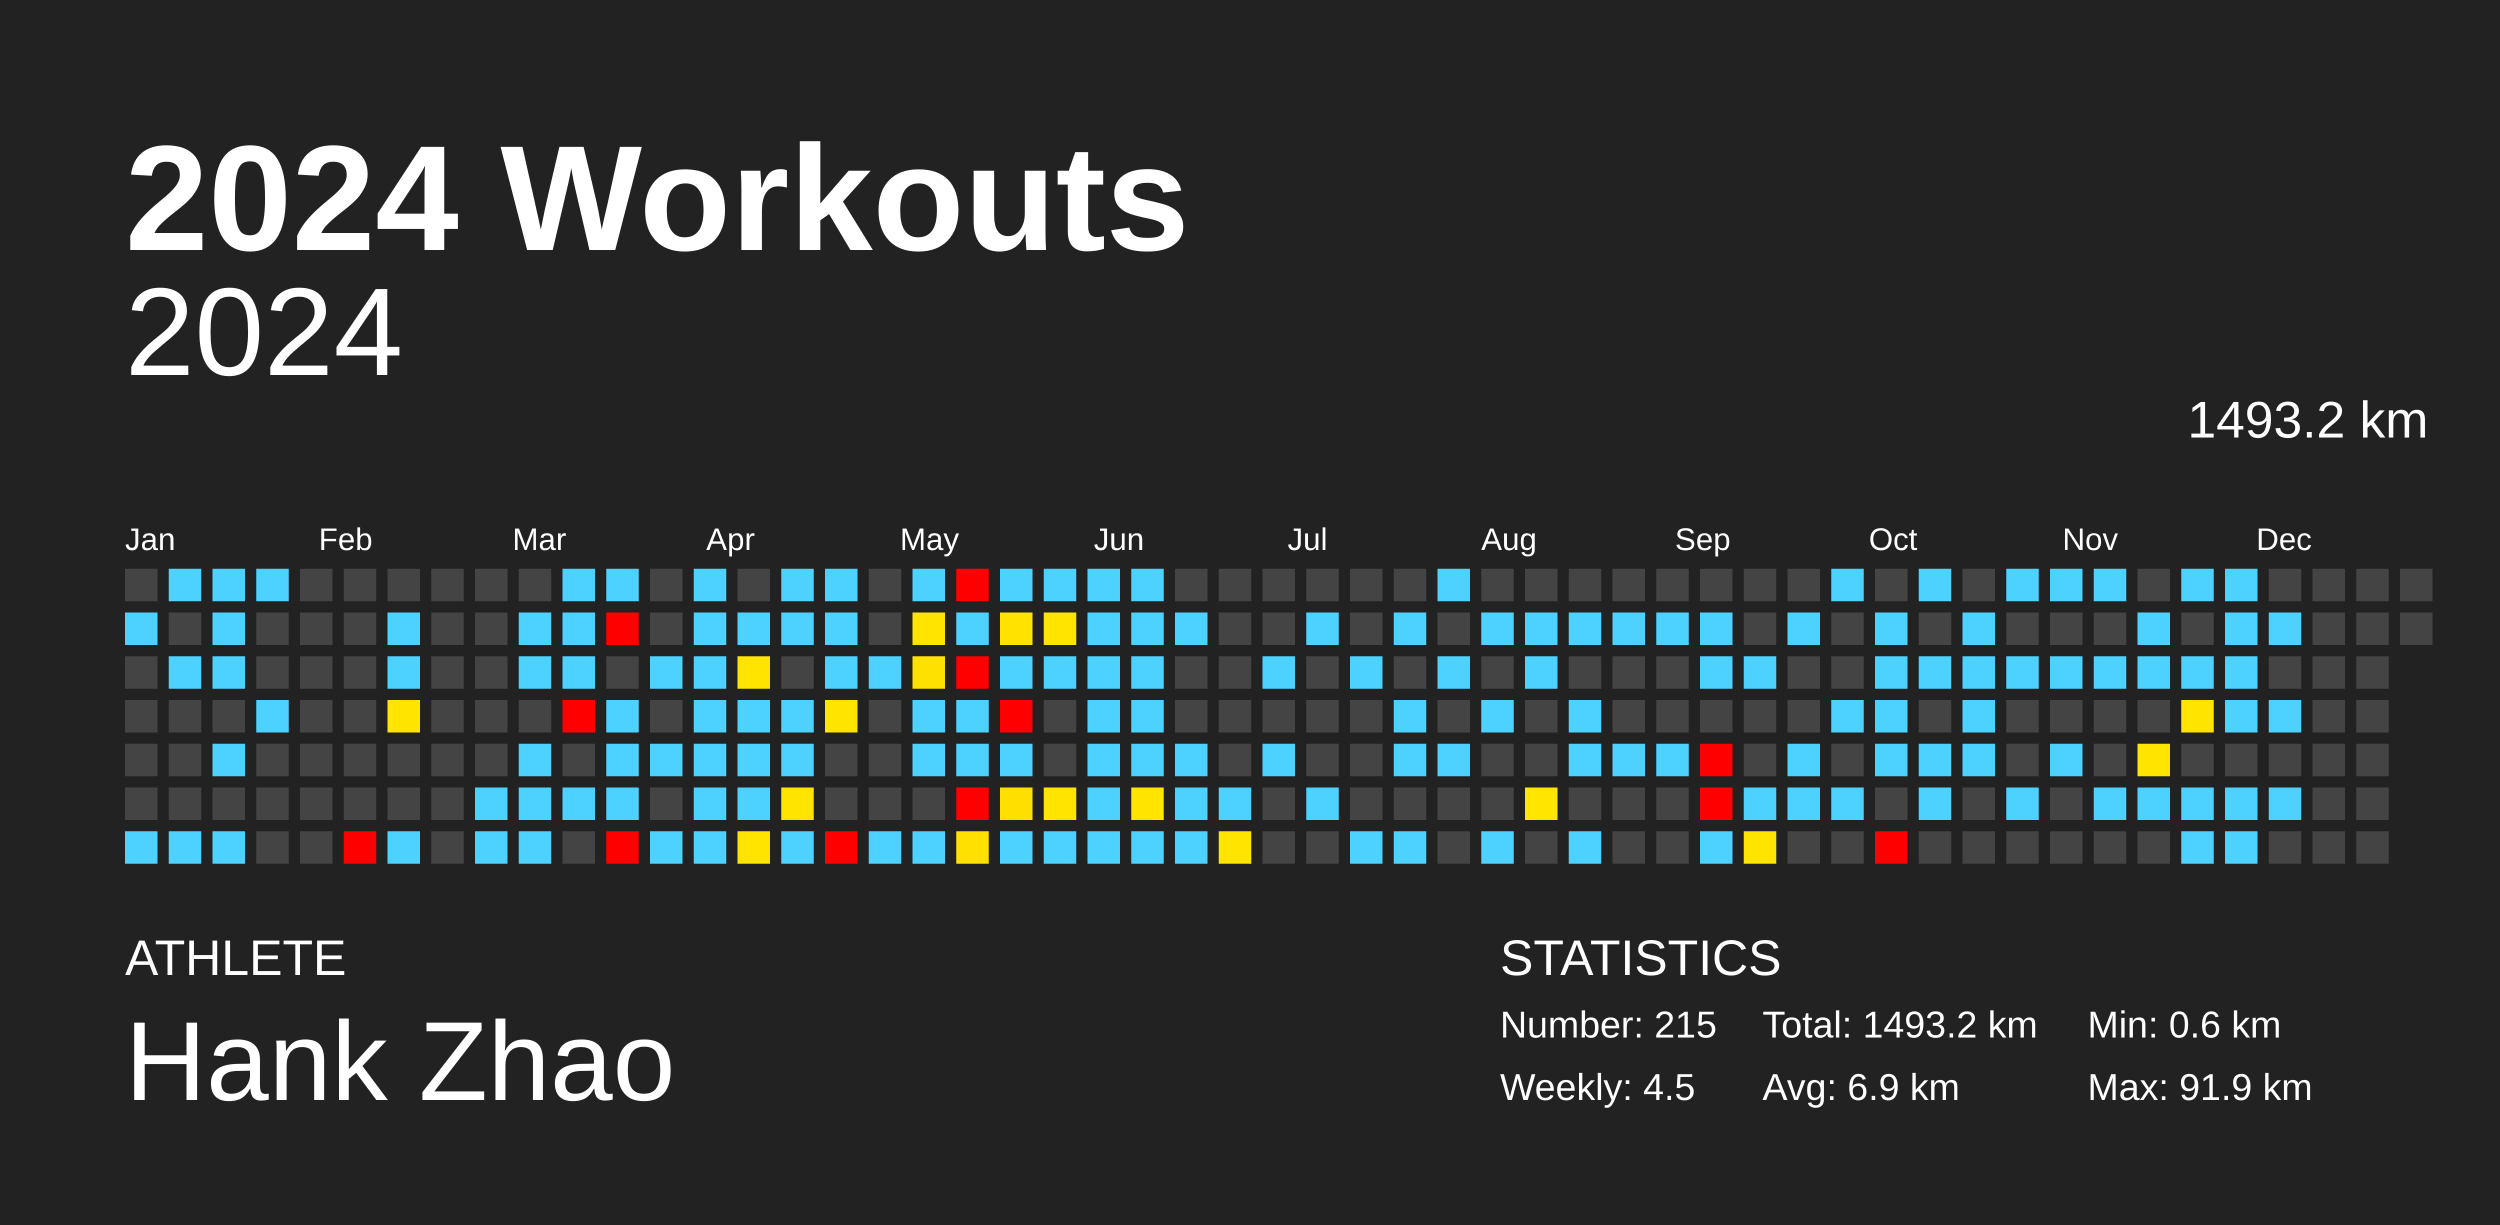
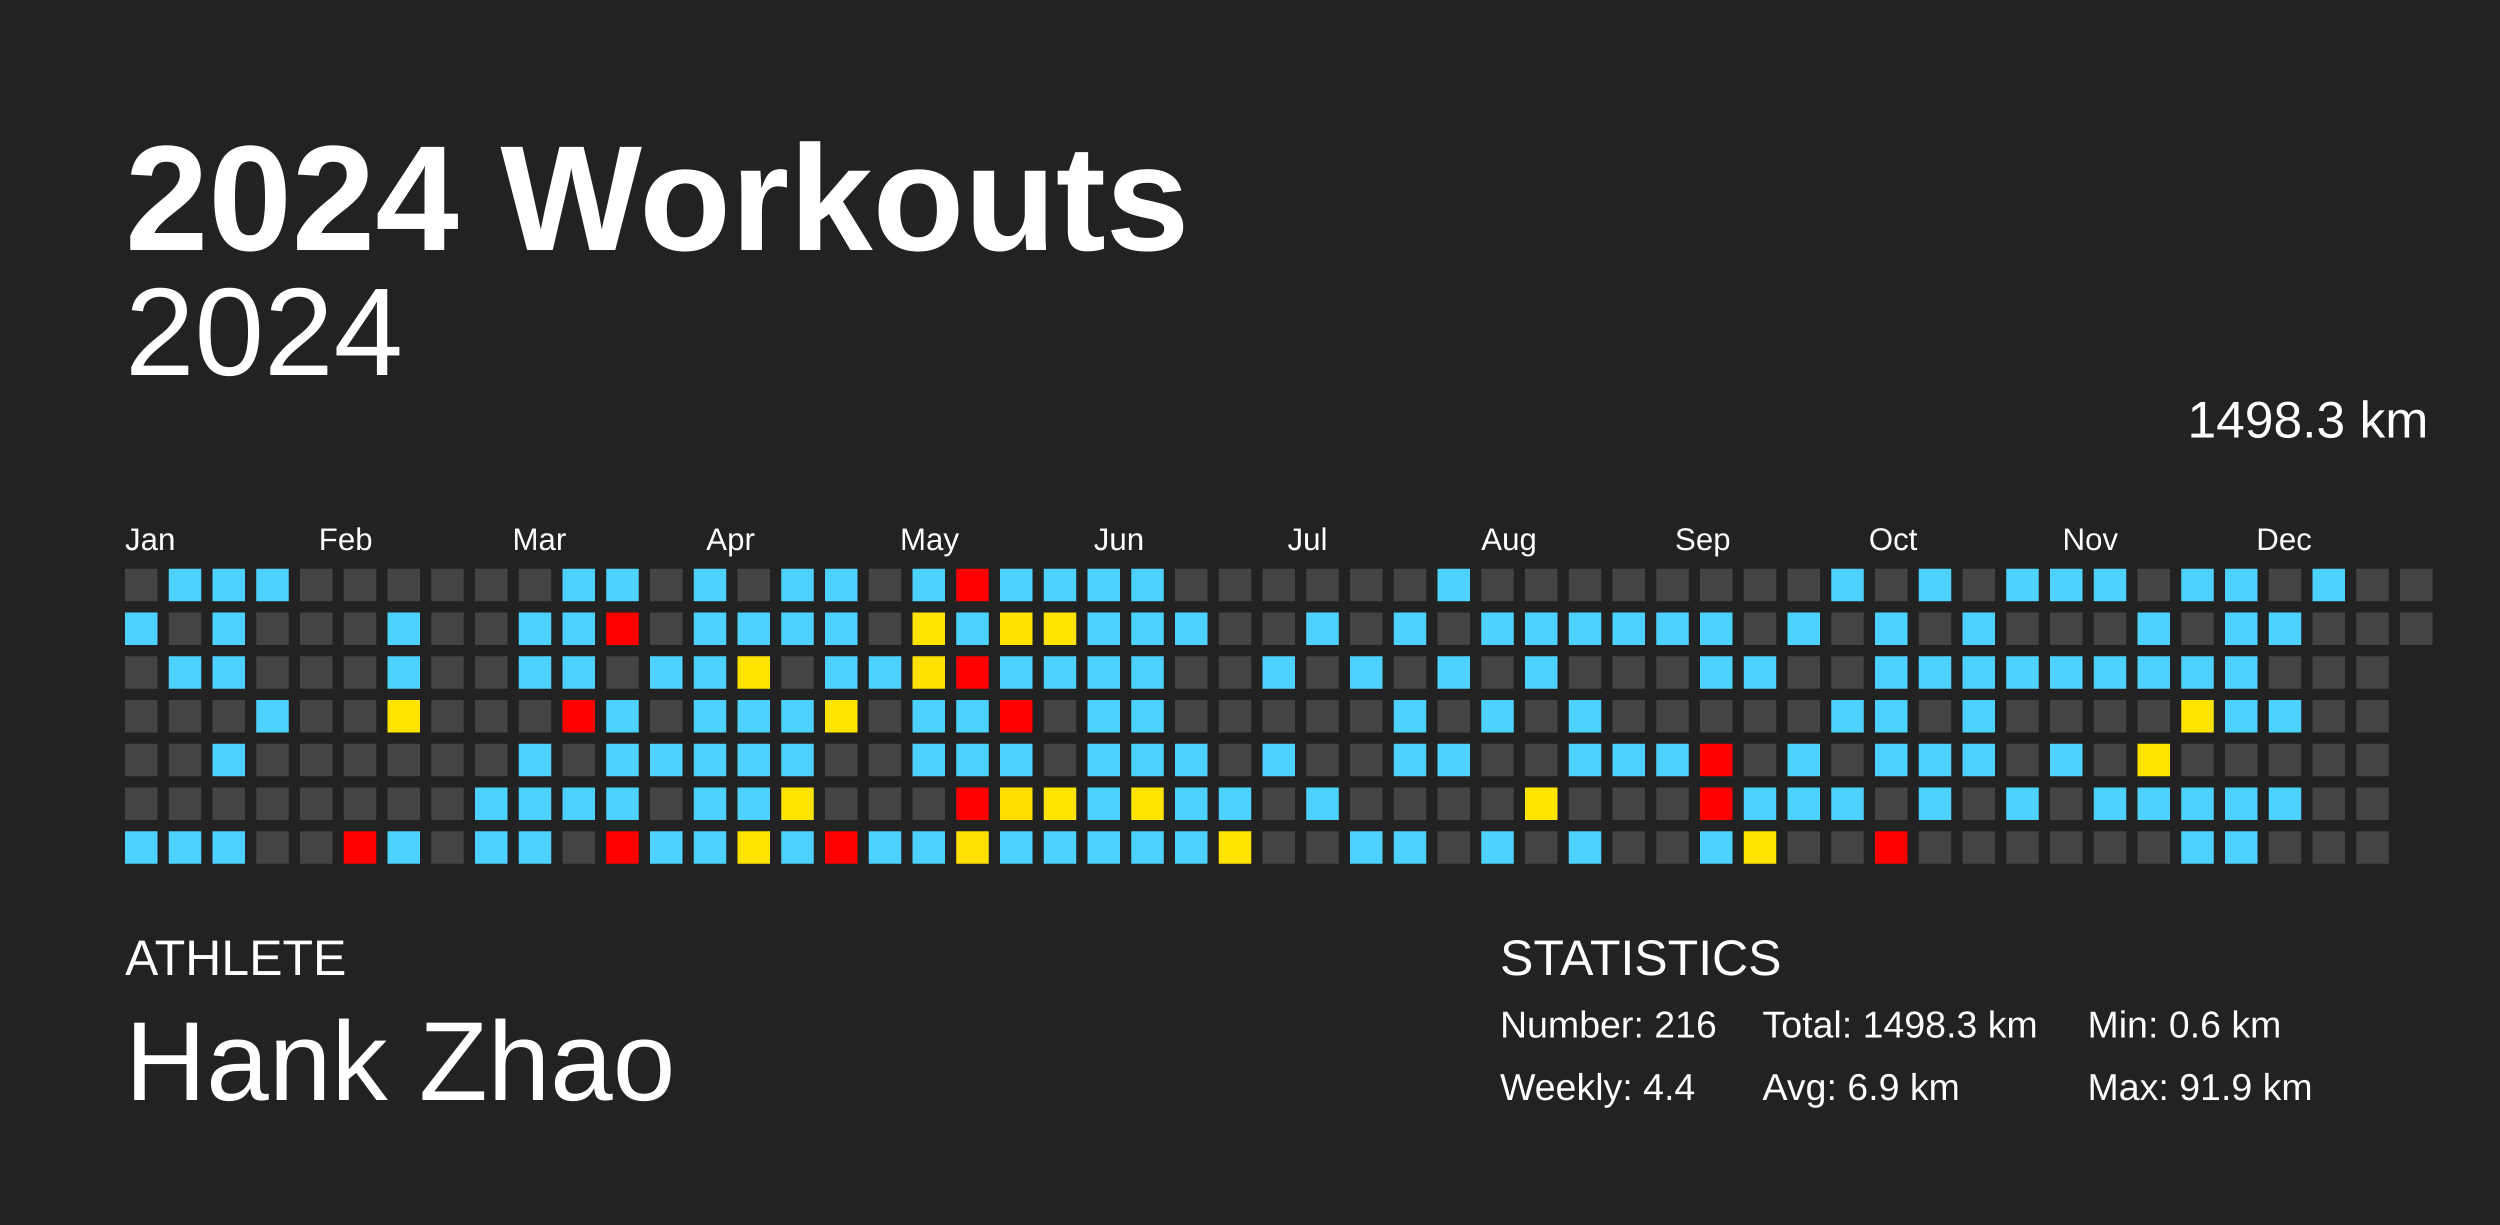
<svg xmlns="http://www.w3.org/2000/svg" baseProfile="full" height="98mm" version="1.1" viewBox="0,0,200,98" width="200mm">
  <defs />
  <rect fill="#222222" height="98" width="200" x="0" y="0" />
  <text fill="#FFFFFF" style="font-size:12px; font-family:Arial; font-weight:bold;" x="10" y="20">2024 Workouts</text>
  <text fill="#FFFFFF" style="font-size:4px; font-family:Arial" x="10" y="78">ATHLETE</text>
  <text fill="#FFFFFF" style="font-size:9px; font-family:Arial" x="10" y="88">Hank Zhao</text>
  <text fill="#FFFFFF" style="font-size:4px; font-family:Arial" x="120" y="78">STATISTICS</text>
-   <text fill="#FFFFFF" style="font-size:3px; font-family:Arial" x="120" y="83">Number: 215</text>
-   <text fill="#FFFFFF" style="font-size:3px; font-family:Arial" x="120" y="88">Weekly: 4.5</text>
-   <text fill="#FFFFFF" style="font-size:3px; font-family:Arial" x="141" y="83">Total: 1493.2 km</text>
+   <text fill="#FFFFFF" style="font-size:3px; font-family:Arial" x="120" y="83">Number: 216</text>
+   <text fill="#FFFFFF" style="font-size:3px; font-family:Arial" x="120" y="88">Weekly: 4.4</text>
+   <text fill="#FFFFFF" style="font-size:3px; font-family:Arial" x="141" y="83">Total: 1498.3 km</text>
  <text fill="#FFFFFF" style="font-size:3px; font-family:Arial" x="141" y="88">Avg: 6.9 km</text>
  <text fill="#FFFFFF" style="font-size:3px; font-family:Arial" x="167" y="83">Min: 0.6 km</text>
  <text fill="#FFFFFF" style="font-size:3px; font-family:Arial" x="167" y="88">Max: 91.9 km</text>
  <text alignment-baseline="hanging" fill="#FFFFFF" style="font-size:10.0px; font-family:Arial;" x="10" y="30">2024</text>
-   <text alignment-baseline="hanging" fill="#FFFFFF" style="font-size:4.125px; font-family:Arial;" x="175" y="35">1493.2 km</text>
+   <text alignment-baseline="hanging" fill="#FFFFFF" style="font-size:4.125px; font-family:Arial;" x="175" y="35">1498.3 km</text>
  <text fill="#FFFFFF" style="font-size:2.5px; font-family:Arial" x="10.0" y="44">Jan</text>
  <text fill="#FFFFFF" style="font-size:2.5px; font-family:Arial" x="25.5" y="44">Feb</text>
  <text fill="#FFFFFF" style="font-size:2.5px; font-family:Arial" x="41.0" y="44">Mar</text>
  <text fill="#FFFFFF" style="font-size:2.5px; font-family:Arial" x="56.5" y="44">Apr</text>
  <text fill="#FFFFFF" style="font-size:2.5px; font-family:Arial" x="72.0" y="44">May</text>
  <text fill="#FFFFFF" style="font-size:2.5px; font-family:Arial" x="87.5" y="44">Jun</text>
  <text fill="#FFFFFF" style="font-size:2.5px; font-family:Arial" x="103.0" y="44">Jul</text>
  <text fill="#FFFFFF" style="font-size:2.5px; font-family:Arial" x="118.5" y="44">Aug</text>
  <text fill="#FFFFFF" style="font-size:2.5px; font-family:Arial" x="134.0" y="44">Sep</text>
  <text fill="#FFFFFF" style="font-size:2.5px; font-family:Arial" x="149.5" y="44">Oct</text>
  <text fill="#FFFFFF" style="font-size:2.5px; font-family:Arial" x="165.0" y="44">Nov</text>
  <text fill="#FFFFFF" style="font-size:2.5px; font-family:Arial" x="180.5" y="44">Dec</text>
  <rect fill="#444444" height="2.6" width="2.6" x="10.0" y="45.5" />
  <rect fill="#4dd2ff" height="2.6" width="2.6" x="10.0" y="49.0" />
  <rect fill="#444444" height="2.6" width="2.6" x="10.0" y="52.5" />
  <rect fill="#444444" height="2.6" width="2.6" x="10.0" y="56.0" />
  <rect fill="#444444" height="2.6" width="2.6" x="10.0" y="59.5" />
  <rect fill="#444444" height="2.6" width="2.6" x="10.0" y="63.0" />
  <rect fill="#4dd2ff" height="2.6" width="2.6" x="10.0" y="66.5" />
  <rect fill="#4dd2ff" height="2.6" width="2.6" x="13.5" y="45.5" />
  <rect fill="#444444" height="2.6" width="2.6" x="13.5" y="49.0" />
  <rect fill="#4dd2ff" height="2.6" width="2.6" x="13.5" y="52.5" />
  <rect fill="#444444" height="2.6" width="2.6" x="13.5" y="56.0" />
  <rect fill="#444444" height="2.6" width="2.6" x="13.5" y="59.5" />
  <rect fill="#444444" height="2.6" width="2.6" x="13.5" y="63.0" />
  <rect fill="#4dd2ff" height="2.6" width="2.6" x="13.5" y="66.5" />
  <rect fill="#4dd2ff" height="2.6" width="2.6" x="17.0" y="45.5" />
  <rect fill="#4dd2ff" height="2.6" width="2.6" x="17.0" y="49.0" />
  <rect fill="#4dd2ff" height="2.6" width="2.6" x="17.0" y="52.5" />
  <rect fill="#444444" height="2.6" width="2.6" x="17.0" y="56.0" />
  <rect fill="#4dd2ff" height="2.6" width="2.6" x="17.0" y="59.5" />
  <rect fill="#444444" height="2.6" width="2.6" x="17.0" y="63.0" />
  <rect fill="#4dd2ff" height="2.6" width="2.6" x="17.0" y="66.5" />
  <rect fill="#4dd2ff" height="2.6" width="2.6" x="20.5" y="45.5" />
  <rect fill="#444444" height="2.6" width="2.6" x="20.5" y="49.0" />
  <rect fill="#444444" height="2.6" width="2.6" x="20.5" y="52.5" />
  <rect fill="#4dd2ff" height="2.6" width="2.6" x="20.5" y="56.0" />
  <rect fill="#444444" height="2.6" width="2.6" x="20.5" y="59.5" />
  <rect fill="#444444" height="2.6" width="2.6" x="20.5" y="63.0" />
  <rect fill="#444444" height="2.6" width="2.6" x="20.5" y="66.5" />
  <rect fill="#444444" height="2.6" width="2.6" x="24.0" y="45.5" />
  <rect fill="#444444" height="2.6" width="2.6" x="24.0" y="49.0" />
  <rect fill="#444444" height="2.6" width="2.6" x="24.0" y="52.5" />
  <rect fill="#444444" height="2.6" width="2.6" x="24.0" y="56.0" />
  <rect fill="#444444" height="2.6" width="2.6" x="24.0" y="59.5" />
  <rect fill="#444444" height="2.6" width="2.6" x="24.0" y="63.0" />
  <rect fill="#444444" height="2.6" width="2.6" x="24.0" y="66.5" />
  <rect fill="#444444" height="2.6" width="2.6" x="27.5" y="45.5" />
  <rect fill="#444444" height="2.6" width="2.6" x="27.5" y="49.0" />
  <rect fill="#444444" height="2.6" width="2.6" x="27.5" y="52.5" />
  <rect fill="#444444" height="2.6" width="2.6" x="27.5" y="56.0" />
  <rect fill="#444444" height="2.6" width="2.6" x="27.5" y="59.5" />
  <rect fill="#444444" height="2.6" width="2.6" x="27.5" y="63.0" />
  <rect fill="red" height="2.6" width="2.6" x="27.5" y="66.5" />
  <rect fill="#444444" height="2.6" width="2.6" x="31.0" y="45.5" />
  <rect fill="#4dd2ff" height="2.6" width="2.6" x="31.0" y="49.0" />
  <rect fill="#4dd2ff" height="2.6" width="2.6" x="31.0" y="52.5" />
  <rect fill="#ffe400" height="2.6" width="2.6" x="31.0" y="56.0" />
  <rect fill="#444444" height="2.6" width="2.6" x="31.0" y="59.5" />
  <rect fill="#444444" height="2.6" width="2.6" x="31.0" y="63.0" />
  <rect fill="#4dd2ff" height="2.6" width="2.6" x="31.0" y="66.5" />
  <rect fill="#444444" height="2.6" width="2.6" x="34.5" y="45.5" />
  <rect fill="#444444" height="2.6" width="2.6" x="34.5" y="49.0" />
  <rect fill="#444444" height="2.6" width="2.6" x="34.5" y="52.5" />
  <rect fill="#444444" height="2.6" width="2.6" x="34.5" y="56.0" />
  <rect fill="#444444" height="2.6" width="2.6" x="34.5" y="59.5" />
  <rect fill="#444444" height="2.6" width="2.6" x="34.5" y="63.0" />
  <rect fill="#444444" height="2.6" width="2.6" x="34.5" y="66.5" />
  <rect fill="#444444" height="2.6" width="2.6" x="38.0" y="45.5" />
  <rect fill="#444444" height="2.6" width="2.6" x="38.0" y="49.0" />
  <rect fill="#444444" height="2.6" width="2.6" x="38.0" y="52.5" />
  <rect fill="#444444" height="2.6" width="2.6" x="38.0" y="56.0" />
  <rect fill="#444444" height="2.6" width="2.6" x="38.0" y="59.5" />
  <rect fill="#4dd2ff" height="2.6" width="2.6" x="38.0" y="63.0" />
  <rect fill="#4dd2ff" height="2.6" width="2.6" x="38.0" y="66.5" />
  <rect fill="#444444" height="2.6" width="2.6" x="41.5" y="45.5" />
  <rect fill="#4dd2ff" height="2.6" width="2.6" x="41.5" y="49.0" />
  <rect fill="#4dd2ff" height="2.6" width="2.6" x="41.5" y="52.5" />
  <rect fill="#444444" height="2.6" width="2.6" x="41.5" y="56.0" />
  <rect fill="#4dd2ff" height="2.6" width="2.6" x="41.5" y="59.5" />
  <rect fill="#4dd2ff" height="2.6" width="2.6" x="41.5" y="63.0" />
  <rect fill="#4dd2ff" height="2.6" width="2.6" x="41.5" y="66.5" />
  <rect fill="#4dd2ff" height="2.6" width="2.6" x="45.0" y="45.5" />
  <rect fill="#4dd2ff" height="2.6" width="2.6" x="45.0" y="49.0" />
  <rect fill="#4dd2ff" height="2.6" width="2.6" x="45.0" y="52.5" />
  <rect fill="red" height="2.6" width="2.6" x="45.0" y="56.0" />
  <rect fill="#444444" height="2.6" width="2.6" x="45.0" y="59.5" />
  <rect fill="#4dd2ff" height="2.6" width="2.6" x="45.0" y="63.0" />
  <rect fill="#444444" height="2.6" width="2.6" x="45.0" y="66.5" />
  <rect fill="#4dd2ff" height="2.6" width="2.6" x="48.5" y="45.5" />
  <rect fill="red" height="2.6" width="2.6" x="48.5" y="49.0" />
  <rect fill="#444444" height="2.6" width="2.6" x="48.5" y="52.5" />
  <rect fill="#4dd2ff" height="2.6" width="2.6" x="48.5" y="56.0" />
  <rect fill="#4dd2ff" height="2.6" width="2.6" x="48.5" y="59.5" />
  <rect fill="#4dd2ff" height="2.6" width="2.6" x="48.5" y="63.0" />
  <rect fill="red" height="2.6" width="2.6" x="48.5" y="66.5" />
  <rect fill="#444444" height="2.6" width="2.6" x="52.0" y="45.5" />
  <rect fill="#444444" height="2.6" width="2.6" x="52.0" y="49.0" />
  <rect fill="#4dd2ff" height="2.6" width="2.6" x="52.0" y="52.5" />
  <rect fill="#444444" height="2.6" width="2.6" x="52.0" y="56.0" />
  <rect fill="#4dd2ff" height="2.6" width="2.6" x="52.0" y="59.5" />
  <rect fill="#444444" height="2.6" width="2.6" x="52.0" y="63.0" />
  <rect fill="#4dd2ff" height="2.6" width="2.6" x="52.0" y="66.5" />
  <rect fill="#4dd2ff" height="2.6" width="2.6" x="55.5" y="45.5" />
  <rect fill="#4dd2ff" height="2.6" width="2.6" x="55.5" y="49.0" />
  <rect fill="#4dd2ff" height="2.6" width="2.6" x="55.5" y="52.5" />
  <rect fill="#4dd2ff" height="2.6" width="2.6" x="55.5" y="56.0" />
  <rect fill="#4dd2ff" height="2.6" width="2.6" x="55.5" y="59.5" />
  <rect fill="#4dd2ff" height="2.6" width="2.6" x="55.5" y="63.0" />
  <rect fill="#4dd2ff" height="2.6" width="2.6" x="55.5" y="66.5" />
  <rect fill="#444444" height="2.6" width="2.6" x="59.0" y="45.5" />
  <rect fill="#4dd2ff" height="2.6" width="2.6" x="59.0" y="49.0" />
  <rect fill="#ffe400" height="2.6" width="2.6" x="59.0" y="52.5" />
  <rect fill="#4dd2ff" height="2.6" width="2.6" x="59.0" y="56.0" />
  <rect fill="#4dd2ff" height="2.6" width="2.6" x="59.0" y="59.5" />
  <rect fill="#4dd2ff" height="2.6" width="2.6" x="59.0" y="63.0" />
  <rect fill="#ffe400" height="2.6" width="2.6" x="59.0" y="66.5" />
  <rect fill="#4dd2ff" height="2.6" width="2.6" x="62.5" y="45.5" />
  <rect fill="#4dd2ff" height="2.6" width="2.6" x="62.5" y="49.0" />
  <rect fill="#444444" height="2.6" width="2.6" x="62.5" y="52.5" />
  <rect fill="#4dd2ff" height="2.6" width="2.6" x="62.5" y="56.0" />
  <rect fill="#4dd2ff" height="2.6" width="2.6" x="62.5" y="59.5" />
  <rect fill="#ffe400" height="2.6" width="2.6" x="62.5" y="63.0" />
  <rect fill="#4dd2ff" height="2.6" width="2.6" x="62.5" y="66.5" />
  <rect fill="#4dd2ff" height="2.6" width="2.6" x="66.0" y="45.5" />
  <rect fill="#4dd2ff" height="2.6" width="2.6" x="66.0" y="49.0" />
  <rect fill="#4dd2ff" height="2.6" width="2.6" x="66.0" y="52.5" />
  <rect fill="#ffe400" height="2.6" width="2.6" x="66.0" y="56.0" />
  <rect fill="#444444" height="2.6" width="2.6" x="66.0" y="59.5" />
  <rect fill="#444444" height="2.6" width="2.6" x="66.0" y="63.0" />
  <rect fill="red" height="2.6" width="2.6" x="66.0" y="66.5" />
  <rect fill="#444444" height="2.6" width="2.6" x="69.5" y="45.5" />
  <rect fill="#444444" height="2.6" width="2.6" x="69.5" y="49.0" />
  <rect fill="#4dd2ff" height="2.6" width="2.6" x="69.5" y="52.5" />
  <rect fill="#444444" height="2.6" width="2.6" x="69.5" y="56.0" />
  <rect fill="#444444" height="2.6" width="2.6" x="69.5" y="59.5" />
  <rect fill="#444444" height="2.6" width="2.6" x="69.5" y="63.0" />
  <rect fill="#4dd2ff" height="2.6" width="2.6" x="69.5" y="66.5" />
  <rect fill="#4dd2ff" height="2.6" width="2.6" x="73.0" y="45.5" />
  <rect fill="#ffe400" height="2.6" width="2.6" x="73.0" y="49.0" />
  <rect fill="#ffe100" height="2.6" width="2.6" x="73.0" y="52.5" />
  <rect fill="#4dd2ff" height="2.6" width="2.6" x="73.0" y="56.0" />
  <rect fill="#4dd2ff" height="2.6" width="2.6" x="73.0" y="59.5" />
  <rect fill="#444444" height="2.6" width="2.6" x="73.0" y="63.0" />
  <rect fill="#4dd2ff" height="2.6" width="2.6" x="73.0" y="66.5" />
  <rect fill="red" height="2.6" width="2.6" x="76.5" y="45.5" />
  <rect fill="#4dd2ff" height="2.6" width="2.6" x="76.5" y="49.0" />
  <rect fill="red" height="2.6" width="2.6" x="76.5" y="52.5" />
  <rect fill="#4dd2ff" height="2.6" width="2.6" x="76.5" y="56.0" />
  <rect fill="#4dd2ff" height="2.6" width="2.6" x="76.5" y="59.5" />
  <rect fill="red" height="2.6" width="2.6" x="76.5" y="63.0" />
  <rect fill="#ffe000" height="2.6" width="2.6" x="76.5" y="66.5" />
  <rect fill="#4dd2ff" height="2.6" width="2.6" x="80.0" y="45.5" />
  <rect fill="#ffe200" height="2.6" width="2.6" x="80.0" y="49.0" />
  <rect fill="#4dd2ff" height="2.6" width="2.6" x="80.0" y="52.5" />
  <rect fill="red" height="2.6" width="2.6" x="80.0" y="56.0" />
  <rect fill="#4dd2ff" height="2.6" width="2.6" x="80.0" y="59.5" />
  <rect fill="#ffdf00" height="2.6" width="2.6" x="80.0" y="63.0" />
  <rect fill="#4dd2ff" height="2.6" width="2.6" x="80.0" y="66.5" />
  <rect fill="#4dd2ff" height="2.6" width="2.6" x="83.5" y="45.5" />
  <rect fill="#ffe400" height="2.6" width="2.6" x="83.5" y="49.0" />
  <rect fill="#4dd2ff" height="2.6" width="2.6" x="83.5" y="52.5" />
  <rect fill="#444444" height="2.6" width="2.6" x="83.5" y="56.0" />
  <rect fill="#444444" height="2.6" width="2.6" x="83.5" y="59.5" />
  <rect fill="#ffe400" height="2.6" width="2.6" x="83.5" y="63.0" />
  <rect fill="#4dd2ff" height="2.6" width="2.6" x="83.5" y="66.5" />
  <rect fill="#4dd2ff" height="2.6" width="2.6" x="87.0" y="45.5" />
  <rect fill="#4dd2ff" height="2.6" width="2.6" x="87.0" y="49.0" />
  <rect fill="#4dd2ff" height="2.6" width="2.6" x="87.0" y="52.5" />
  <rect fill="#4dd2ff" height="2.6" width="2.6" x="87.0" y="56.0" />
  <rect fill="#4dd2ff" height="2.6" width="2.6" x="87.0" y="59.5" />
  <rect fill="#4dd2ff" height="2.6" width="2.6" x="87.0" y="63.0" />
  <rect fill="#4dd2ff" height="2.6" width="2.6" x="87.0" y="66.5" />
  <rect fill="#4dd2ff" height="2.6" width="2.6" x="90.5" y="45.5" />
  <rect fill="#4dd2ff" height="2.6" width="2.6" x="90.5" y="49.0" />
  <rect fill="#4dd2ff" height="2.6" width="2.6" x="90.5" y="52.5" />
  <rect fill="#4dd2ff" height="2.6" width="2.6" x="90.5" y="56.0" />
  <rect fill="#4dd2ff" height="2.6" width="2.6" x="90.5" y="59.5" />
  <rect fill="#ffe400" height="2.6" width="2.6" x="90.5" y="63.0" />
  <rect fill="#4dd2ff" height="2.6" width="2.6" x="90.5" y="66.5" />
  <rect fill="#444444" height="2.6" width="2.6" x="94.0" y="45.5" />
  <rect fill="#4dd2ff" height="2.6" width="2.6" x="94.0" y="49.0" />
  <rect fill="#444444" height="2.6" width="2.6" x="94.0" y="52.5" />
  <rect fill="#444444" height="2.6" width="2.6" x="94.0" y="56.0" />
  <rect fill="#4dd2ff" height="2.6" width="2.6" x="94.0" y="59.5" />
  <rect fill="#4dd2ff" height="2.6" width="2.6" x="94.0" y="63.0" />
  <rect fill="#4dd2ff" height="2.6" width="2.6" x="94.0" y="66.5" />
  <rect fill="#444444" height="2.6" width="2.6" x="97.5" y="45.5" />
  <rect fill="#444444" height="2.6" width="2.6" x="97.5" y="49.0" />
  <rect fill="#444444" height="2.6" width="2.6" x="97.5" y="52.5" />
  <rect fill="#444444" height="2.6" width="2.6" x="97.5" y="56.0" />
  <rect fill="#444444" height="2.6" width="2.6" x="97.5" y="59.5" />
  <rect fill="#4dd2ff" height="2.6" width="2.6" x="97.5" y="63.0" />
  <rect fill="#ffe400" height="2.6" width="2.6" x="97.5" y="66.5" />
  <rect fill="#444444" height="2.6" width="2.6" x="101.0" y="45.5" />
  <rect fill="#444444" height="2.6" width="2.6" x="101.0" y="49.0" />
  <rect fill="#4dd2ff" height="2.6" width="2.6" x="101.0" y="52.5" />
  <rect fill="#444444" height="2.6" width="2.6" x="101.0" y="56.0" />
  <rect fill="#4dd2ff" height="2.6" width="2.6" x="101.0" y="59.5" />
  <rect fill="#444444" height="2.6" width="2.6" x="101.0" y="63.0" />
  <rect fill="#444444" height="2.6" width="2.6" x="101.0" y="66.5" />
  <rect fill="#444444" height="2.6" width="2.6" x="104.5" y="45.5" />
  <rect fill="#4dd2ff" height="2.6" width="2.6" x="104.5" y="49.0" />
  <rect fill="#444444" height="2.6" width="2.6" x="104.5" y="52.5" />
  <rect fill="#444444" height="2.6" width="2.6" x="104.5" y="56.0" />
  <rect fill="#444444" height="2.6" width="2.6" x="104.5" y="59.5" />
  <rect fill="#4dd2ff" height="2.6" width="2.6" x="104.5" y="63.0" />
  <rect fill="#444444" height="2.6" width="2.6" x="104.5" y="66.5" />
  <rect fill="#444444" height="2.6" width="2.6" x="108.0" y="45.5" />
  <rect fill="#444444" height="2.6" width="2.6" x="108.0" y="49.0" />
  <rect fill="#4dd2ff" height="2.6" width="2.6" x="108.0" y="52.5" />
  <rect fill="#444444" height="2.6" width="2.6" x="108.0" y="56.0" />
  <rect fill="#444444" height="2.6" width="2.6" x="108.0" y="59.5" />
  <rect fill="#444444" height="2.6" width="2.6" x="108.0" y="63.0" />
  <rect fill="#4dd2ff" height="2.6" width="2.6" x="108.0" y="66.5" />
  <rect fill="#444444" height="2.6" width="2.6" x="111.5" y="45.5" />
  <rect fill="#4dd2ff" height="2.6" width="2.6" x="111.5" y="49.0" />
  <rect fill="#444444" height="2.6" width="2.6" x="111.5" y="52.5" />
  <rect fill="#4dd2ff" height="2.6" width="2.6" x="111.5" y="56.0" />
  <rect fill="#4dd2ff" height="2.6" width="2.6" x="111.5" y="59.5" />
  <rect fill="#444444" height="2.6" width="2.6" x="111.5" y="63.0" />
  <rect fill="#4dd2ff" height="2.6" width="2.6" x="111.5" y="66.5" />
  <rect fill="#4dd2ff" height="2.6" width="2.6" x="115.0" y="45.5" />
  <rect fill="#444444" height="2.6" width="2.6" x="115.0" y="49.0" />
  <rect fill="#4dd2ff" height="2.6" width="2.6" x="115.0" y="52.5" />
  <rect fill="#444444" height="2.6" width="2.6" x="115.0" y="56.0" />
  <rect fill="#4dd2ff" height="2.6" width="2.6" x="115.0" y="59.5" />
  <rect fill="#444444" height="2.6" width="2.6" x="115.0" y="63.0" />
  <rect fill="#444444" height="2.6" width="2.6" x="115.0" y="66.5" />
  <rect fill="#444444" height="2.6" width="2.6" x="118.5" y="45.5" />
  <rect fill="#4dd2ff" height="2.6" width="2.6" x="118.5" y="49.0" />
  <rect fill="#444444" height="2.6" width="2.6" x="118.5" y="52.5" />
  <rect fill="#4dd2ff" height="2.6" width="2.6" x="118.5" y="56.0" />
  <rect fill="#444444" height="2.6" width="2.6" x="118.5" y="59.5" />
  <rect fill="#444444" height="2.6" width="2.6" x="118.5" y="63.0" />
  <rect fill="#4dd2ff" height="2.6" width="2.6" x="118.5" y="66.5" />
  <rect fill="#444444" height="2.6" width="2.6" x="122.0" y="45.5" />
  <rect fill="#4dd2ff" height="2.6" width="2.6" x="122.0" y="49.0" />
  <rect fill="#4dd2ff" height="2.6" width="2.6" x="122.0" y="52.5" />
  <rect fill="#444444" height="2.6" width="2.6" x="122.0" y="56.0" />
  <rect fill="#444444" height="2.6" width="2.6" x="122.0" y="59.5" />
  <rect fill="#ffe500" height="2.6" width="2.6" x="122.0" y="63.0" />
  <rect fill="#444444" height="2.6" width="2.6" x="122.0" y="66.5" />
  <rect fill="#444444" height="2.6" width="2.6" x="125.5" y="45.5" />
  <rect fill="#4dd2ff" height="2.6" width="2.6" x="125.5" y="49.0" />
  <rect fill="#444444" height="2.6" width="2.6" x="125.5" y="52.5" />
  <rect fill="#4dd2ff" height="2.6" width="2.6" x="125.5" y="56.0" />
  <rect fill="#4dd2ff" height="2.6" width="2.6" x="125.5" y="59.5" />
  <rect fill="#444444" height="2.6" width="2.6" x="125.5" y="63.0" />
  <rect fill="#4dd2ff" height="2.6" width="2.6" x="125.5" y="66.5" />
  <rect fill="#444444" height="2.6" width="2.6" x="129.0" y="45.5" />
  <rect fill="#4dd2ff" height="2.6" width="2.6" x="129.0" y="49.0" />
  <rect fill="#444444" height="2.6" width="2.6" x="129.0" y="52.5" />
  <rect fill="#444444" height="2.6" width="2.6" x="129.0" y="56.0" />
  <rect fill="#4dd2ff" height="2.6" width="2.6" x="129.0" y="59.5" />
  <rect fill="#444444" height="2.6" width="2.6" x="129.0" y="63.0" />
  <rect fill="#444444" height="2.6" width="2.6" x="129.0" y="66.5" />
  <rect fill="#444444" height="2.6" width="2.6" x="132.5" y="45.5" />
  <rect fill="#4dd2ff" height="2.6" width="2.6" x="132.5" y="49.0" />
  <rect fill="#444444" height="2.6" width="2.6" x="132.5" y="52.5" />
  <rect fill="#444444" height="2.6" width="2.6" x="132.5" y="56.0" />
  <rect fill="#4dd2ff" height="2.6" width="2.6" x="132.5" y="59.5" />
  <rect fill="#444444" height="2.6" width="2.6" x="132.5" y="63.0" />
  <rect fill="#444444" height="2.6" width="2.6" x="132.5" y="66.5" />
  <rect fill="#444444" height="2.6" width="2.6" x="136.0" y="45.5" />
  <rect fill="#4dd2ff" height="2.6" width="2.6" x="136.0" y="49.0" />
  <rect fill="#4dd2ff" height="2.6" width="2.6" x="136.0" y="52.5" />
  <rect fill="#444444" height="2.6" width="2.6" x="136.0" y="56.0" />
  <rect fill="red" height="2.6" width="2.6" x="136.0" y="59.5" />
  <rect fill="red" height="2.6" width="2.6" x="136.0" y="63.0" />
  <rect fill="#4dd2ff" height="2.6" width="2.6" x="136.0" y="66.5" />
  <rect fill="#444444" height="2.6" width="2.6" x="139.5" y="45.5" />
  <rect fill="#444444" height="2.6" width="2.6" x="139.5" y="49.0" />
  <rect fill="#4dd2ff" height="2.6" width="2.6" x="139.5" y="52.5" />
  <rect fill="#444444" height="2.6" width="2.6" x="139.5" y="56.0" />
  <rect fill="#444444" height="2.6" width="2.6" x="139.5" y="59.5" />
  <rect fill="#4dd2ff" height="2.6" width="2.6" x="139.5" y="63.0" />
  <rect fill="#ffe400" height="2.6" width="2.6" x="139.5" y="66.5" />
  <rect fill="#444444" height="2.6" width="2.6" x="143.0" y="45.5" />
  <rect fill="#4dd2ff" height="2.6" width="2.6" x="143.0" y="49.0" />
  <rect fill="#444444" height="2.6" width="2.6" x="143.0" y="52.5" />
  <rect fill="#444444" height="2.6" width="2.6" x="143.0" y="56.0" />
  <rect fill="#4dd2ff" height="2.6" width="2.6" x="143.0" y="59.5" />
  <rect fill="#4dd2ff" height="2.6" width="2.6" x="143.0" y="63.0" />
  <rect fill="#444444" height="2.6" width="2.6" x="143.0" y="66.5" />
  <rect fill="#4dd2ff" height="2.6" width="2.6" x="146.5" y="45.5" />
  <rect fill="#444444" height="2.6" width="2.6" x="146.5" y="49.0" />
  <rect fill="#444444" height="2.6" width="2.6" x="146.5" y="52.5" />
  <rect fill="#4dd2ff" height="2.6" width="2.6" x="146.5" y="56.0" />
  <rect fill="#444444" height="2.6" width="2.6" x="146.5" y="59.5" />
  <rect fill="#4dd2ff" height="2.6" width="2.6" x="146.5" y="63.0" />
  <rect fill="#444444" height="2.6" width="2.6" x="146.5" y="66.5" />
  <rect fill="#444444" height="2.6" width="2.6" x="150.0" y="45.5" />
  <rect fill="#4dd2ff" height="2.6" width="2.6" x="150.0" y="49.0" />
  <rect fill="#4dd2ff" height="2.6" width="2.6" x="150.0" y="52.5" />
  <rect fill="#4dd2ff" height="2.6" width="2.6" x="150.0" y="56.0" />
  <rect fill="#4dd2ff" height="2.6" width="2.6" x="150.0" y="59.5" />
  <rect fill="#444444" height="2.6" width="2.6" x="150.0" y="63.0" />
  <rect fill="red" height="2.6" width="2.6" x="150.0" y="66.5" />
  <rect fill="#4dd2ff" height="2.6" width="2.6" x="153.5" y="45.5" />
  <rect fill="#444444" height="2.6" width="2.6" x="153.5" y="49.0" />
  <rect fill="#4dd2ff" height="2.6" width="2.6" x="153.5" y="52.5" />
  <rect fill="#444444" height="2.6" width="2.6" x="153.5" y="56.0" />
  <rect fill="#4dd2ff" height="2.6" width="2.6" x="153.5" y="59.5" />
  <rect fill="#4dd2ff" height="2.6" width="2.6" x="153.5" y="63.0" />
  <rect fill="#444444" height="2.6" width="2.6" x="153.5" y="66.5" />
  <rect fill="#444444" height="2.6" width="2.6" x="157.0" y="45.5" />
  <rect fill="#4dd2ff" height="2.6" width="2.6" x="157.0" y="49.0" />
  <rect fill="#4dd2ff" height="2.6" width="2.6" x="157.0" y="52.5" />
  <rect fill="#4dd2ff" height="2.6" width="2.6" x="157.0" y="56.0" />
  <rect fill="#4dd2ff" height="2.6" width="2.6" x="157.0" y="59.5" />
  <rect fill="#444444" height="2.6" width="2.6" x="157.0" y="63.0" />
  <rect fill="#444444" height="2.6" width="2.6" x="157.0" y="66.5" />
  <rect fill="#4dd2ff" height="2.6" width="2.6" x="160.5" y="45.5" />
  <rect fill="#444444" height="2.6" width="2.6" x="160.5" y="49.0" />
  <rect fill="#4dd2ff" height="2.6" width="2.6" x="160.5" y="52.5" />
  <rect fill="#444444" height="2.6" width="2.6" x="160.5" y="56.0" />
  <rect fill="#444444" height="2.6" width="2.6" x="160.5" y="59.5" />
  <rect fill="#4dd2ff" height="2.6" width="2.6" x="160.5" y="63.0" />
  <rect fill="#444444" height="2.6" width="2.6" x="160.5" y="66.5" />
  <rect fill="#4dd2ff" height="2.6" width="2.6" x="164.0" y="45.5" />
  <rect fill="#444444" height="2.6" width="2.6" x="164.0" y="49.0" />
  <rect fill="#4dd2ff" height="2.6" width="2.6" x="164.0" y="52.5" />
  <rect fill="#444444" height="2.6" width="2.6" x="164.0" y="56.0" />
  <rect fill="#4dd2ff" height="2.6" width="2.6" x="164.0" y="59.5" />
  <rect fill="#444444" height="2.6" width="2.6" x="164.0" y="63.0" />
  <rect fill="#444444" height="2.6" width="2.6" x="164.0" y="66.5" />
  <rect fill="#4dd2ff" height="2.6" width="2.6" x="167.5" y="45.5" />
  <rect fill="#444444" height="2.6" width="2.6" x="167.5" y="49.0" />
  <rect fill="#4dd2ff" height="2.6" width="2.6" x="167.5" y="52.5" />
  <rect fill="#444444" height="2.6" width="2.6" x="167.5" y="56.0" />
  <rect fill="#444444" height="2.6" width="2.6" x="167.5" y="59.5" />
  <rect fill="#4dd2ff" height="2.6" width="2.6" x="167.5" y="63.0" />
  <rect fill="#444444" height="2.6" width="2.6" x="167.5" y="66.5" />
  <rect fill="#444444" height="2.6" width="2.6" x="171.0" y="45.5" />
  <rect fill="#4dd2ff" height="2.6" width="2.6" x="171.0" y="49.0" />
  <rect fill="#4dd2ff" height="2.6" width="2.6" x="171.0" y="52.5" />
  <rect fill="#444444" height="2.6" width="2.6" x="171.0" y="56.0" />
  <rect fill="#ffe400" height="2.6" width="2.6" x="171.0" y="59.5" />
  <rect fill="#4dd2ff" height="2.6" width="2.6" x="171.0" y="63.0" />
  <rect fill="#444444" height="2.6" width="2.6" x="171.0" y="66.5" />
  <rect fill="#4dd2ff" height="2.6" width="2.6" x="174.5" y="45.5" />
  <rect fill="#444444" height="2.6" width="2.6" x="174.5" y="49.0" />
  <rect fill="#4dd2ff" height="2.6" width="2.6" x="174.5" y="52.5" />
  <rect fill="#ffe400" height="2.6" width="2.6" x="174.5" y="56.0" />
  <rect fill="#444444" height="2.6" width="2.6" x="174.5" y="59.5" />
  <rect fill="#4dd2ff" height="2.6" width="2.6" x="174.5" y="63.0" />
  <rect fill="#4dd2ff" height="2.6" width="2.6" x="174.5" y="66.5" />
  <rect fill="#4dd2ff" height="2.6" width="2.6" x="178.0" y="45.5" />
  <rect fill="#4dd2ff" height="2.6" width="2.6" x="178.0" y="49.0" />
  <rect fill="#4dd2ff" height="2.6" width="2.6" x="178.0" y="52.5" />
  <rect fill="#4dd2ff" height="2.6" width="2.6" x="178.0" y="56.0" />
  <rect fill="#444444" height="2.6" width="2.6" x="178.0" y="59.5" />
  <rect fill="#4dd2ff" height="2.6" width="2.6" x="178.0" y="63.0" />
  <rect fill="#4dd2ff" height="2.6" width="2.6" x="178.0" y="66.5" />
  <rect fill="#444444" height="2.6" width="2.6" x="181.5" y="45.5" />
  <rect fill="#4dd2ff" height="2.6" width="2.6" x="181.5" y="49.0" />
  <rect fill="#444444" height="2.6" width="2.6" x="181.5" y="52.5" />
  <rect fill="#4dd2ff" height="2.6" width="2.6" x="181.5" y="56.0" />
  <rect fill="#444444" height="2.6" width="2.6" x="181.5" y="59.5" />
  <rect fill="#4dd2ff" height="2.6" width="2.6" x="181.5" y="63.0" />
  <rect fill="#444444" height="2.6" width="2.6" x="181.5" y="66.5" />
-   <rect fill="#444444" height="2.6" width="2.6" x="185.0" y="45.5" />
+   <rect fill="#4dd2ff" height="2.6" width="2.6" x="185.0" y="45.5" />
  <rect fill="#444444" height="2.6" width="2.6" x="185.0" y="49.0" />
  <rect fill="#444444" height="2.6" width="2.6" x="185.0" y="52.5" />
  <rect fill="#444444" height="2.6" width="2.6" x="185.0" y="56.0" />
  <rect fill="#444444" height="2.6" width="2.6" x="185.0" y="59.5" />
  <rect fill="#444444" height="2.6" width="2.6" x="185.0" y="63.0" />
  <rect fill="#444444" height="2.6" width="2.6" x="185.0" y="66.5" />
  <rect fill="#444444" height="2.6" width="2.6" x="188.5" y="45.5" />
  <rect fill="#444444" height="2.6" width="2.6" x="188.5" y="49.0" />
  <rect fill="#444444" height="2.6" width="2.6" x="188.5" y="52.5" />
  <rect fill="#444444" height="2.6" width="2.6" x="188.5" y="56.0" />
  <rect fill="#444444" height="2.6" width="2.6" x="188.5" y="59.5" />
  <rect fill="#444444" height="2.6" width="2.6" x="188.5" y="63.0" />
  <rect fill="#444444" height="2.6" width="2.6" x="188.5" y="66.5" />
  <rect fill="#444444" height="2.6" width="2.6" x="192.0" y="45.5" />
  <rect fill="#444444" height="2.6" width="2.6" x="192.0" y="49.0" />
</svg>
